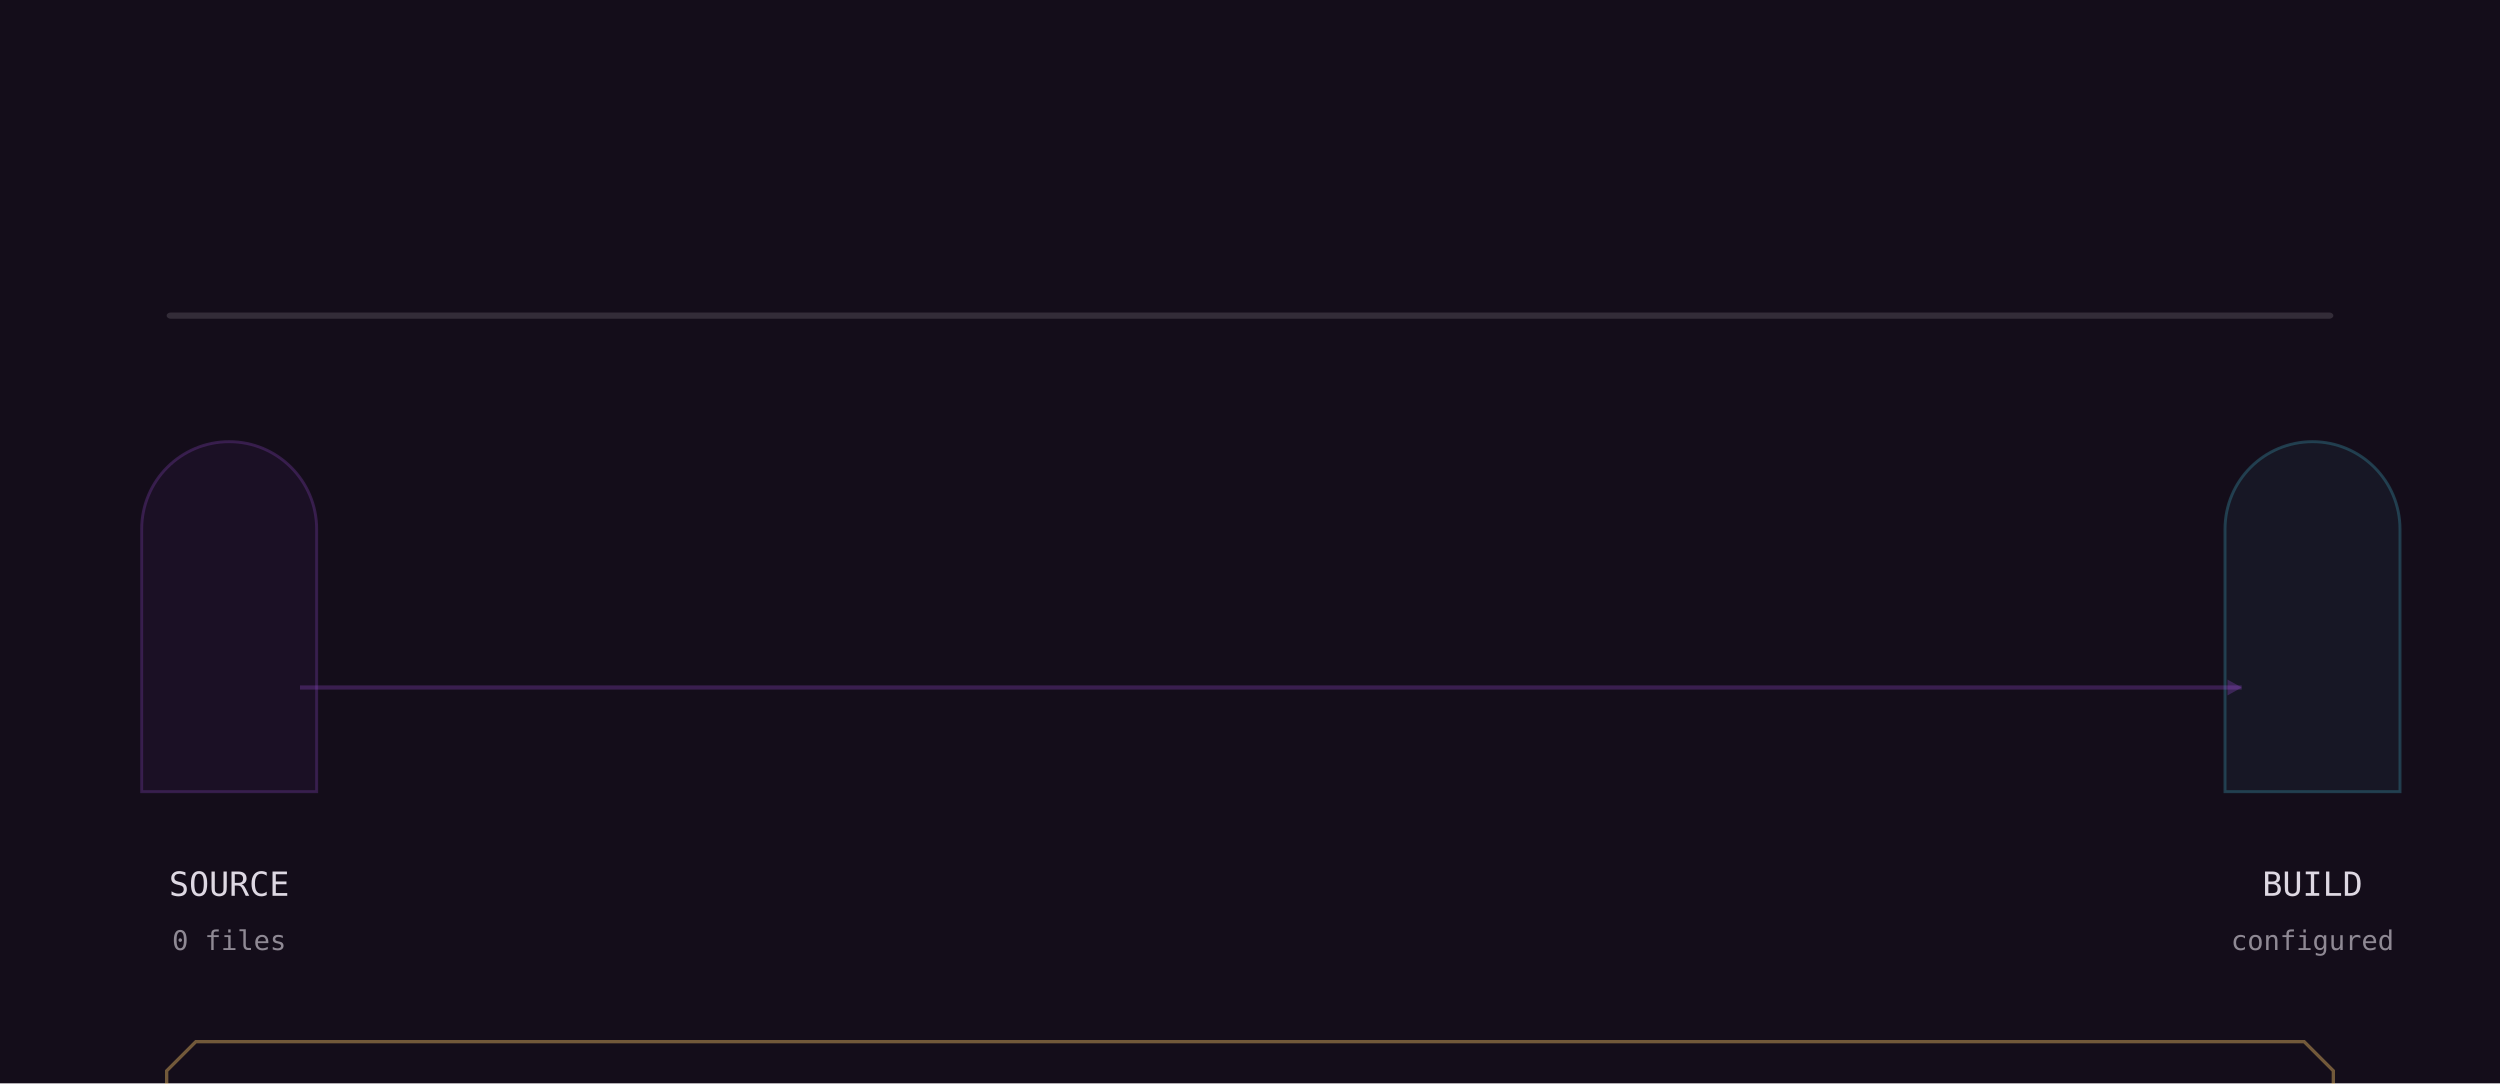
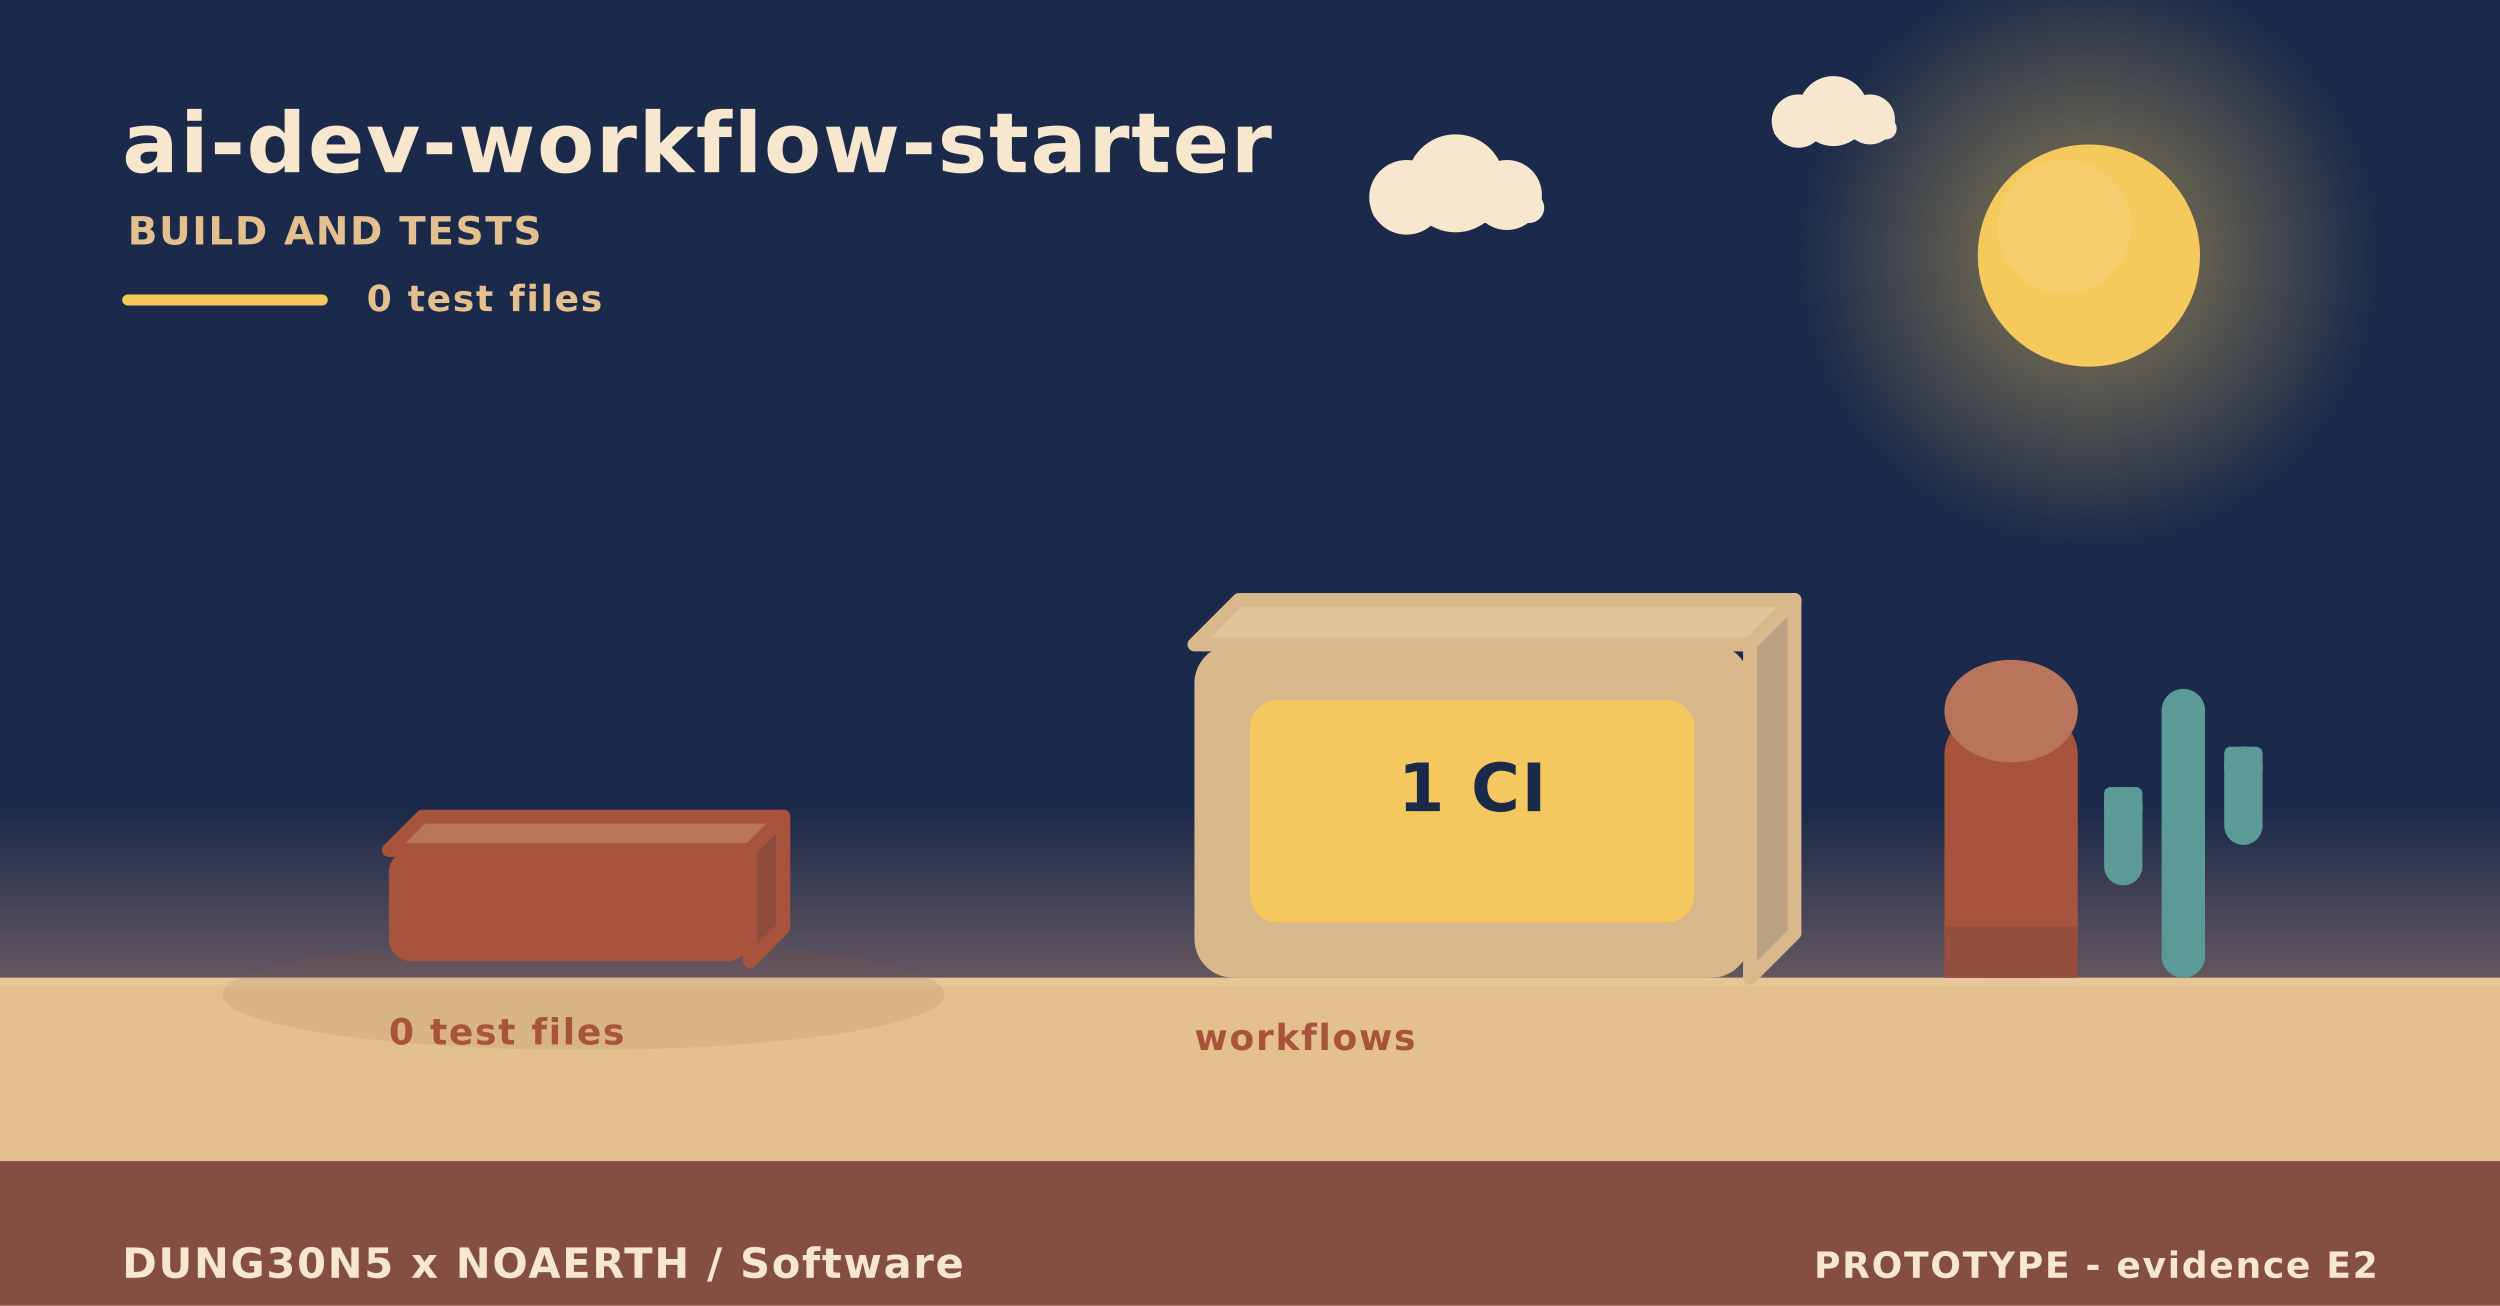
- <svg xmlns="http://www.w3.org/2000/svg" viewBox="0 0 1200 520" width="1200" height="520" role="img" aria-label="ai-dev-workflow-starter build evidence">
-   <rect width="1200" height="520" fill="#140d1a" />
-   <defs>
-     <linearGradient id="gb" x1="0" y1="0" x2="1" y2="1">
-       <stop offset="0%" stop-color="#9d4edd" />
-       <stop offset="100%" stop-color="#48cae4" />
-     </linearGradient>
-   </defs>
-   <rect x="80.00" y="150.00" width="1040.00" height="3.00" rx="2.00" fill="rgba(244,238,248,0.140)" opacity="1.00" />
-   <path d="M68.00,380.00 L68.00,254.00 A42.00,42.00 0 0 1 152.00,254.00 L152.00,380.00 Z" fill="rgba(157,78,221,0.100)" opacity="0.55" stroke="rgba(157,78,221,0.450)" stroke-width="1.4" />
-   <polygon points="-192.26,189.00 -136.83,221.00 -136.83,157.00 -192.26,125.00" fill="#94763d" opacity="0.95" />
-   <polygon points="-247.68,221.00 -192.26,253.00 -192.26,189.00 -247.68,157.00" fill="#389eb2" opacity="0.95" />
-   <polygon points="-192.26,125.00 -136.83,157.00 -192.26,189.00 -247.68,157.00" fill="#9d4edd" opacity="0.95" />
-   <text x="110" y="430" font-family="ui-monospace,Menlo,monospace" font-size="16" fill="rgba(244,238,248,0.900)" text-anchor="middle">SOURCE</text>
-   <text x="110" y="456" font-family="ui-monospace,Menlo,monospace" font-size="13" fill="rgba(244,238,248,0.550)" text-anchor="middle">0 files</text>
-   <path d="M1068.00,380.00 L1068.00,254.00 A42.00,42.00 0 0 1 1152.00,254.00 L1152.00,380.00 Z" fill="rgba(72,202,228,0.100)" opacity="0.55" stroke="rgba(72,202,228,0.450)" stroke-width="1.4" />
-   <polygon points="673.77,689.00 729.19,721.00 729.19,657.00 673.77,625.00" fill="#94763d" opacity="0.95" />
-   <polygon points="618.34,721.00 673.77,753.00 673.77,689.00 618.34,657.00" fill="#389eb2" opacity="0.95" />
-   <polygon points="673.77,625.00 729.19,657.00 673.77,689.00 618.34,657.00" fill="#48cae4" opacity="0.95" />
-   <text x="1110" y="430" font-family="ui-monospace,Menlo,monospace" font-size="16" fill="rgba(244,238,248,0.900)" text-anchor="middle">BUILD</text>
-   <text x="1110" y="456" font-family="ui-monospace,Menlo,monospace" font-size="13" fill="rgba(244,238,248,0.550)" text-anchor="middle">configured</text>
-   <line x1="144.00" y1="330.00" x2="1076.00" y2="330.00" stroke="rgba(157,78,221,0.500)" stroke-width="2.00" opacity="0.55" />
-   <polygon points="1076.00,330.00 1069.20,326.20 1069.20,333.80" fill="rgba(157,78,221,0.500)" opacity="0.55" />
-   <path d="M94.00,500.00 H1106.00 L1120.00,514.00 V546.00 L1106.00,560.00 H94.00 L80.00,546.00 V514.00 Z" fill="none" stroke="rgba(255,203,105,0.500)" stroke-width="1.60" opacity="0.80" />
-   <text x="600" y="536" font-family="ui-monospace,Menlo,monospace" font-size="16" fill="rgba(255,203,105,0.950)" text-anchor="middle">no test suite present in this repository — shown as measured, not implied</text>
+ <svg xmlns="http://www.w3.org/2000/svg" width="900" height="470" viewBox="0 0 900 470" role="img" aria-label="ai-dev-workflow-starter - how it is verified">
+   <linearGradient id="skyb" x1="0" y1="0" x2="0" y2="1">
+     <stop offset="0" stop-color="#1b2a4a" />
+     <stop offset="0.62" stop-color="#1b2a4a" />
+     <stop offset="1" stop-color="#f3ad8a" />
+   </linearGradient>
+   <rect width="900" height="470" fill="url(#skyb)" />
+   <radialGradient id="sunb">
+     <stop offset="0.35" stop-color="#f5c95c" stop-opacity="0.34" />
+     <stop offset="1" stop-color="#f5c95c" stop-opacity="0" />
+   </radialGradient>
+   <circle cx="752" cy="92" r="104" fill="url(#sunb)" />
+   <circle cx="752" cy="92" r="40" fill="#f5c95c" />
+   <circle cx="743.2" cy="81.6" r="24" fill="#f5d27e" opacity="0.5" />
+   <g>
+     <circle cx="524" cy="66" r="17.64" fill="#f6e7ce" />
+     <circle cx="506.36" cy="71.04" r="13.44" fill="#f6e7ce" />
+     <circle cx="542.48" cy="70.2" r="12.6" fill="#f6e7ce" />
+     <rect x="493.76" y="69.36" width="62.16" height="10.92" rx="5.46" fill="#f6e7ce" />
+   </g>
+   <g>
+     <circle cx="660" cy="40" r="12.6" fill="#f6e7ce" />
+     <circle cx="647.4" cy="43.6" r="9.6" fill="#f6e7ce" />
+     <circle cx="673.2" cy="43" r="9" fill="#f6e7ce" />
+     <rect x="638.4" y="42.4" width="44.4" height="7.8" rx="3.9" fill="#f6e7ce" />
+   </g>
+   <rect x="0" y="352" width="900" height="118" fill="#e3c08d" />
+   <rect x="0" y="352" width="900" height="3" fill="#e6c596" />
+   <text x="44" y="62" font-family="Verdana,DejaVu Sans,sans-serif" font-size="30" font-weight="700" letter-spacing="0.6" fill="#f6e7ce" text-anchor="start">ai-dev-workflow-starter</text>
+   <text x="46" y="88" font-family="Verdana,DejaVu Sans,sans-serif" font-size="14" font-weight="700" letter-spacing="0.6" fill="#e3c08d" text-anchor="start">BUILD AND TESTS</text>
+   <rect x="44" y="106" width="74" height="4" rx="2" fill="#f5c95c" />
+   <text x="132" y="112" font-family="Verdana,DejaVu Sans,sans-serif" font-size="13" font-weight="700" letter-spacing="0.6" fill="#e3c08d" text-anchor="start">0 test files</text>
+   <ellipse cx="210" cy="358" rx="130" ry="20" fill="rgba(138,90,68,0.11)" />
+   <path d="M140,306 L270,306 L282,294 L152,294 Z" fill="#b9745c" stroke="#a8543c" stroke-width="5" stroke-linejoin="round" />
+   <path d="M270,306 L282,294 L282,334 L270,346 Z" fill="#904d3e" stroke="#a8543c" stroke-width="5" stroke-linejoin="round" />
+   <rect x="140" y="306" width="130" height="40" rx="8" fill="#a8543c" />
+   <text x="140" y="376" font-family="Verdana,DejaVu Sans,sans-serif" font-size="13" font-weight="700" letter-spacing="0.6" fill="#a8543c" text-anchor="start">0 test files</text>
+   <path d="M430,232 L630,232 L646,216 L446,216 Z" fill="#dfc39b" stroke="#d9b98c" stroke-width="5" stroke-linejoin="round" />
+   <path d="M630,232 L646,216 L646,336 L630,352 Z" fill="#b9a181" stroke="#d9b98c" stroke-width="5" stroke-linejoin="round" />
+   <rect x="430" y="232" width="200" height="120" rx="14" fill="#d9b98c" />
+   <rect x="450" y="252" width="160" height="80" rx="10" fill="#f5c95c" opacity="0.94" />
+   <text x="530" y="292" font-family="Verdana,DejaVu Sans,sans-serif" font-size="24" font-weight="700" letter-spacing="0.6" fill="#1b2a4a" text-anchor="middle">1 CI</text>
+   <text x="430" y="378" font-family="Verdana,DejaVu Sans,sans-serif" font-size="13" font-weight="700" letter-spacing="0.6" fill="#a8543c" text-anchor="start">workflows</text>
+   <rect x="700" y="256" width="48" height="96" rx="16" fill="#a8543c" />
+   <ellipse cx="724" cy="256" rx="24" ry="18.46" fill="#b9745c" />
+   <rect x="700" y="333.54" width="48" height="18.46" fill="#944e3e" />
+   <rect x="778.18" y="248" width="15.64" height="104" rx="7.82" fill="#5b9a97" />
+   <rect x="757.48" y="283.36" width="13.8" height="35.36" rx="6.9" fill="#5b9a97" />
+   <rect x="757.48" y="283.36" width="13.8" height="10.4" rx="2.3" fill="#5b9a97" />
+   <rect x="800.72" y="268.8" width="13.8" height="35.36" rx="6.9" fill="#5b9a97" />
+   <rect x="800.72" y="268.8" width="13.8" height="10.4" rx="2.3" fill="#5b9a97" />
+   <rect x="0" y="418" width="900" height="52" rx="0" fill="#7e4740" opacity="0.94" />
+   <text x="44" y="460" font-family="Verdana,DejaVu Sans,sans-serif" font-size="15" font-weight="700" letter-spacing="0.6" fill="#f6e7ce" text-anchor="start">DUNG30N5 x NOAERTH  /  Software</text>
+   <text x="856" y="460" font-family="Verdana,DejaVu Sans,sans-serif" font-size="13" font-weight="700" letter-spacing="0.6" fill="#f6e7ce" text-anchor="end">PROTOTYPE  -  evidence E2</text>
</svg>
